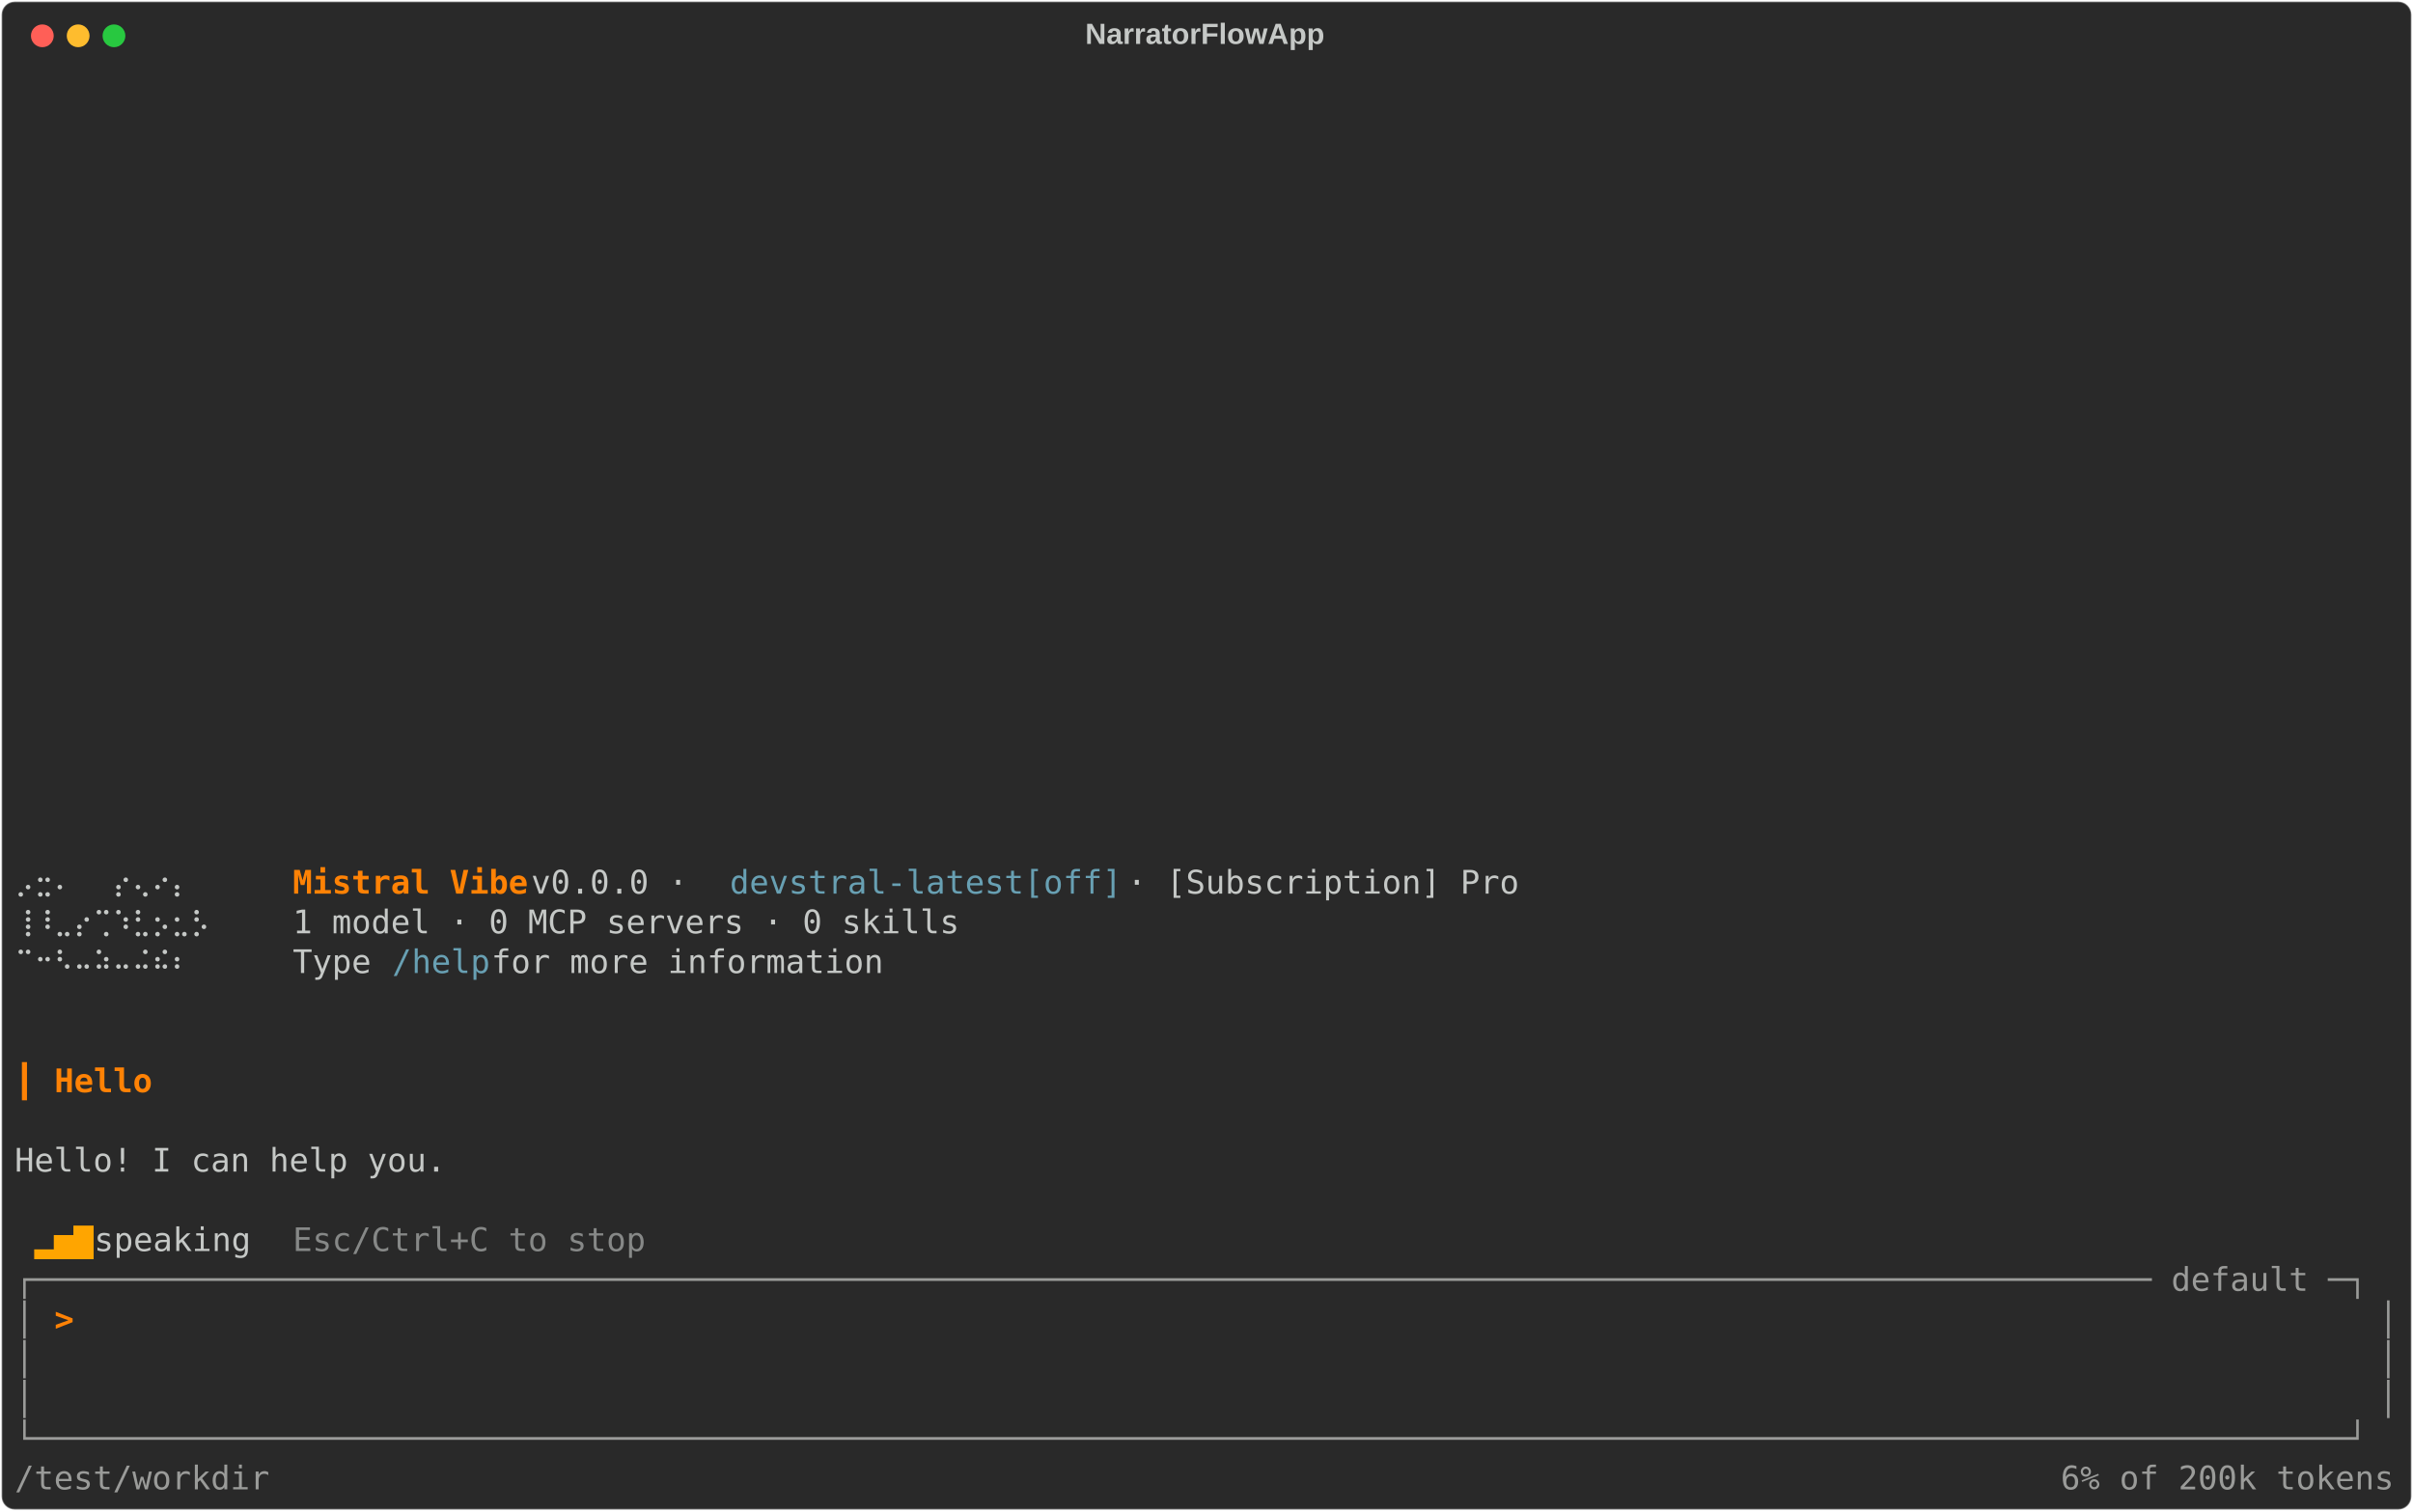
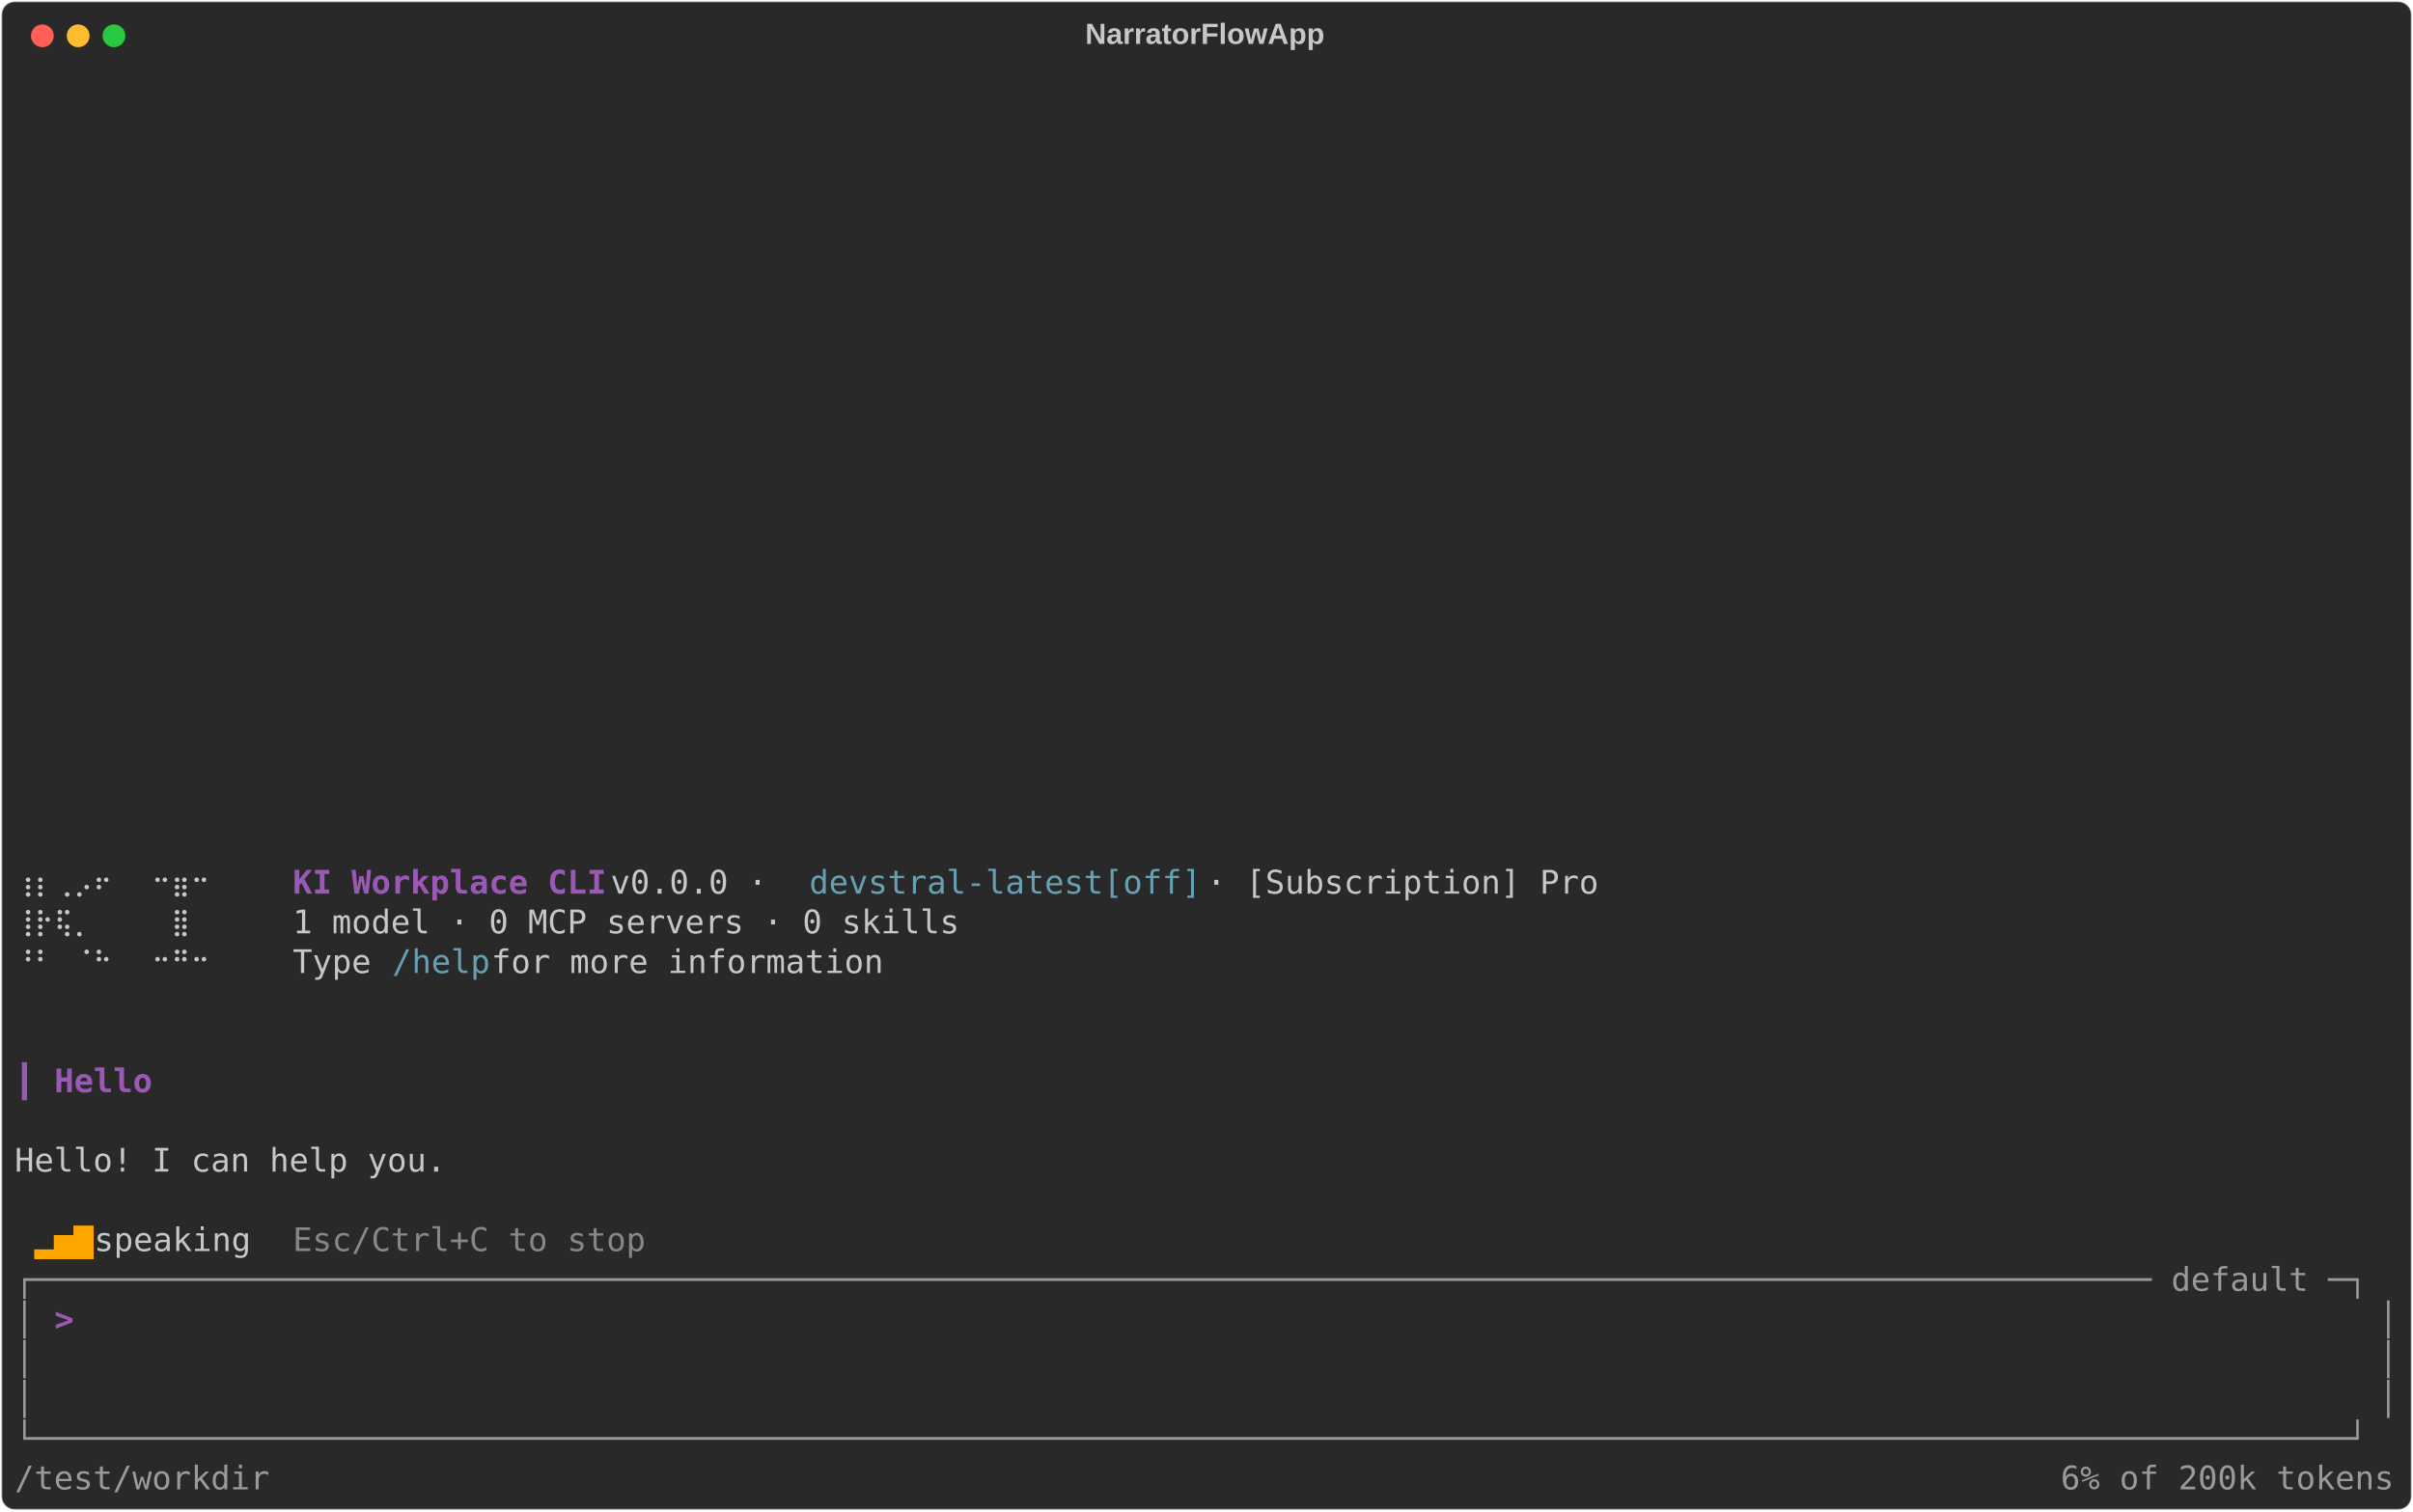
<svg xmlns="http://www.w3.org/2000/svg" class="rich-terminal" viewBox="0 0 1482 928.4">
  <style>

    @font-face {
        font-family: "Fira Code";
        src: local("FiraCode-Regular"),
                url("https://cdnjs.cloudflare.com/ajax/libs/firacode/6.2.0/woff2/FiraCode-Regular.woff2") format("woff2"),
                url("https://cdnjs.cloudflare.com/ajax/libs/firacode/6.2.0/woff/FiraCode-Regular.woff") format("woff");
        font-style: normal;
        font-weight: 400;
    }
    @font-face {
        font-family: "Fira Code";
        src: local("FiraCode-Bold"),
                url("https://cdnjs.cloudflare.com/ajax/libs/firacode/6.2.0/woff2/FiraCode-Bold.woff2") format("woff2"),
                url("https://cdnjs.cloudflare.com/ajax/libs/firacode/6.2.0/woff/FiraCode-Bold.woff") format("woff");
        font-style: bold;
        font-weight: 700;
    }

    .terminal-matrix {
        font-family: Fira Code, monospace;
        font-size: 20px;
        line-height: 24.4px;
        font-variant-east-asian: full-width;
    }

    .terminal-title {
        font-size: 18px;
        font-weight: bold;
        font-family: arial;
    }

    .terminal-r1 { fill: #c5c8c6 }
- .terminal-r2 { fill: #ff8205;font-weight: bold }
+ .terminal-r2 { fill: #9b59b6;font-weight: bold }
.terminal-r3 { fill: #68a0b3 }
- .terminal-r4 { fill: #ff8205 }
+ .terminal-r4 { fill: #9b59b6 }
.terminal-r5 { fill: #ffa500;font-weight: bold }
.terminal-r6 { fill: #868887 }
.terminal-r7 { fill: #9a9b99 }
    </style>
  <defs>
    <clipPath id="terminal-clip-terminal">
      <rect x="0" y="0" width="1463.0" height="877.4" />
    </clipPath>
    <clipPath id="terminal-line-0">
      <rect x="0" y="1.5" width="1464" height="24.65" />
    </clipPath>
    <clipPath id="terminal-line-1">
      <rect x="0" y="25.9" width="1464" height="24.65" />
    </clipPath>
    <clipPath id="terminal-line-2">
      <rect x="0" y="50.3" width="1464" height="24.65" />
    </clipPath>
    <clipPath id="terminal-line-3">
      <rect x="0" y="74.7" width="1464" height="24.65" />
    </clipPath>
    <clipPath id="terminal-line-4">
      <rect x="0" y="99.1" width="1464" height="24.65" />
    </clipPath>
    <clipPath id="terminal-line-5">
      <rect x="0" y="123.5" width="1464" height="24.65" />
    </clipPath>
    <clipPath id="terminal-line-6">
      <rect x="0" y="147.9" width="1464" height="24.65" />
    </clipPath>
    <clipPath id="terminal-line-7">
      <rect x="0" y="172.3" width="1464" height="24.65" />
    </clipPath>
    <clipPath id="terminal-line-8">
      <rect x="0" y="196.7" width="1464" height="24.65" />
    </clipPath>
    <clipPath id="terminal-line-9">
      <rect x="0" y="221.1" width="1464" height="24.65" />
    </clipPath>
    <clipPath id="terminal-line-10">
      <rect x="0" y="245.5" width="1464" height="24.65" />
    </clipPath>
    <clipPath id="terminal-line-11">
      <rect x="0" y="269.9" width="1464" height="24.65" />
    </clipPath>
    <clipPath id="terminal-line-12">
      <rect x="0" y="294.3" width="1464" height="24.65" />
    </clipPath>
    <clipPath id="terminal-line-13">
      <rect x="0" y="318.7" width="1464" height="24.65" />
    </clipPath>
    <clipPath id="terminal-line-14">
      <rect x="0" y="343.1" width="1464" height="24.65" />
    </clipPath>
    <clipPath id="terminal-line-15">
      <rect x="0" y="367.5" width="1464" height="24.65" />
    </clipPath>
    <clipPath id="terminal-line-16">
      <rect x="0" y="391.9" width="1464" height="24.65" />
    </clipPath>
    <clipPath id="terminal-line-17">
      <rect x="0" y="416.3" width="1464" height="24.65" />
    </clipPath>
    <clipPath id="terminal-line-18">
      <rect x="0" y="440.7" width="1464" height="24.65" />
    </clipPath>
    <clipPath id="terminal-line-19">
      <rect x="0" y="465.1" width="1464" height="24.65" />
    </clipPath>
    <clipPath id="terminal-line-20">
      <rect x="0" y="489.5" width="1464" height="24.65" />
    </clipPath>
    <clipPath id="terminal-line-21">
      <rect x="0" y="513.9" width="1464" height="24.65" />
    </clipPath>
    <clipPath id="terminal-line-22">
      <rect x="0" y="538.3" width="1464" height="24.65" />
    </clipPath>
    <clipPath id="terminal-line-23">
      <rect x="0" y="562.7" width="1464" height="24.65" />
    </clipPath>
    <clipPath id="terminal-line-24">
      <rect x="0" y="587.1" width="1464" height="24.65" />
    </clipPath>
    <clipPath id="terminal-line-25">
      <rect x="0" y="611.5" width="1464" height="24.65" />
    </clipPath>
    <clipPath id="terminal-line-26">
      <rect x="0" y="635.9" width="1464" height="24.65" />
    </clipPath>
    <clipPath id="terminal-line-27">
      <rect x="0" y="660.3" width="1464" height="24.65" />
    </clipPath>
    <clipPath id="terminal-line-28">
      <rect x="0" y="684.7" width="1464" height="24.65" />
    </clipPath>
    <clipPath id="terminal-line-29">
      <rect x="0" y="709.1" width="1464" height="24.65" />
    </clipPath>
    <clipPath id="terminal-line-30">
      <rect x="0" y="733.5" width="1464" height="24.65" />
    </clipPath>
    <clipPath id="terminal-line-31">
      <rect x="0" y="757.9" width="1464" height="24.65" />
    </clipPath>
    <clipPath id="terminal-line-32">
      <rect x="0" y="782.3" width="1464" height="24.65" />
    </clipPath>
    <clipPath id="terminal-line-33">
      <rect x="0" y="806.7" width="1464" height="24.65" />
    </clipPath>
    <clipPath id="terminal-line-34">
      <rect x="0" y="831.1" width="1464" height="24.65" />
    </clipPath>
  </defs>
  <rect fill="#292929" stroke="rgba(255,255,255,0.35)" stroke-width="1" x="1" y="1" width="1480" height="926.4" rx="8" />
  <text class="terminal-title" fill="#c5c8c6" text-anchor="middle" x="740" y="27">NarratorFlowApp</text>
  <g transform="translate(26,22)">
    <circle cx="0" cy="0" r="7" fill="#ff5f57" />
    <circle cx="22" cy="0" r="7" fill="#febc2e" />
    <circle cx="44" cy="0" r="7" fill="#28c840" />
  </g>
  <g transform="translate(9, 41)" clip-path="url(#terminal-clip-terminal)">
    <g class="terminal-matrix">
      <text class="terminal-r1" x="1464" y="20" textLength="12.2" clip-path="url(#terminal-line-0)">
</text>
      <text class="terminal-r1" x="1464" y="44.4" textLength="12.2" clip-path="url(#terminal-line-1)">
</text>
      <text class="terminal-r1" x="1464" y="68.8" textLength="12.2" clip-path="url(#terminal-line-2)">
</text>
      <text class="terminal-r1" x="1464" y="93.2" textLength="12.2" clip-path="url(#terminal-line-3)">
</text>
      <text class="terminal-r1" x="1464" y="117.6" textLength="12.2" clip-path="url(#terminal-line-4)">
</text>
      <text class="terminal-r1" x="1464" y="142" textLength="12.2" clip-path="url(#terminal-line-5)">
</text>
      <text class="terminal-r1" x="1464" y="166.4" textLength="12.2" clip-path="url(#terminal-line-6)">
</text>
      <text class="terminal-r1" x="1464" y="190.8" textLength="12.2" clip-path="url(#terminal-line-7)">
</text>
      <text class="terminal-r1" x="1464" y="215.2" textLength="12.2" clip-path="url(#terminal-line-8)">
</text>
      <text class="terminal-r1" x="1464" y="239.6" textLength="12.2" clip-path="url(#terminal-line-9)">
</text>
      <text class="terminal-r1" x="1464" y="264" textLength="12.2" clip-path="url(#terminal-line-10)">
</text>
      <text class="terminal-r1" x="1464" y="288.4" textLength="12.2" clip-path="url(#terminal-line-11)">
</text>
      <text class="terminal-r1" x="1464" y="312.8" textLength="12.2" clip-path="url(#terminal-line-12)">
</text>
      <text class="terminal-r1" x="1464" y="337.2" textLength="12.2" clip-path="url(#terminal-line-13)">
</text>
      <text class="terminal-r1" x="1464" y="361.6" textLength="12.2" clip-path="url(#terminal-line-14)">
</text>
      <text class="terminal-r1" x="1464" y="386" textLength="12.2" clip-path="url(#terminal-line-15)">
</text>
      <text class="terminal-r1" x="1464" y="410.4" textLength="12.2" clip-path="url(#terminal-line-16)">
</text>
      <text class="terminal-r1" x="1464" y="434.8" textLength="12.2" clip-path="url(#terminal-line-17)">
</text>
      <text class="terminal-r1" x="1464" y="459.2" textLength="12.2" clip-path="url(#terminal-line-18)">
</text>
      <text class="terminal-r1" x="1464" y="483.6" textLength="12.2" clip-path="url(#terminal-line-19)">
</text>
-       <text class="terminal-r1" x="0" y="508" textLength="134.2" clip-path="url(#terminal-line-20)">  ⡠⣒⠄  ⡔⢄⠔⡄</text>
-       <text class="terminal-r2" x="170.8" y="508" textLength="146.4" clip-path="url(#terminal-line-20)">Mistral Vibe</text>
-       <text class="terminal-r1" x="317.2" y="508" textLength="122" clip-path="url(#terminal-line-20)"> v0.0.0 · </text>
-       <text class="terminal-r3" x="439.2" y="508" textLength="244" clip-path="url(#terminal-line-20)">devstral-latest[off]</text>
-       <text class="terminal-r1" x="683.2" y="508" textLength="256.2" clip-path="url(#terminal-line-20)"> · [Subscription] Pro</text>
+       <text class="terminal-r1" x="0" y="508" textLength="134.2" clip-path="url(#terminal-line-20)">⢰⡆⢀⡠⠖  ⠒⣶⠒ </text>
+       <text class="terminal-r2" x="170.8" y="508" textLength="195.2" clip-path="url(#terminal-line-20)">KI Workplace CLI</text>
+       <text class="terminal-r1" x="366" y="508" textLength="122" clip-path="url(#terminal-line-20)"> v0.0.0 · </text>
+       <text class="terminal-r3" x="488" y="508" textLength="244" clip-path="url(#terminal-line-20)">devstral-latest[off]</text>
+       <text class="terminal-r1" x="732" y="508" textLength="256.2" clip-path="url(#terminal-line-20)"> · [Subscription] Pro</text>
      <text class="terminal-r1" x="1464" y="508" textLength="12.2" clip-path="url(#terminal-line-20)">
</text>
-       <text class="terminal-r1" x="0" y="532.4" textLength="134.2" clip-path="url(#terminal-line-21)"> ⢸⠸⣀⡔⢉⠱⣃⡢⣂⡣</text>
+       <text class="terminal-r1" x="0" y="532.4" textLength="134.2" clip-path="url(#terminal-line-21)">⢸⡗⢯⡀    ⣿  </text>
      <text class="terminal-r1" x="170.8" y="532.4" textLength="414.8" clip-path="url(#terminal-line-21)">1 model · 0 MCP servers · 0 skills</text>
      <text class="terminal-r1" x="1464" y="532.4" textLength="12.2" clip-path="url(#terminal-line-21)">
</text>
-       <text class="terminal-r1" x="0" y="556.8" textLength="134.2" clip-path="url(#terminal-line-22)">  ⠉⠒⠣⠤⠵⠤⠬⠮⠆</text>
+       <text class="terminal-r1" x="0" y="556.8" textLength="134.2" clip-path="url(#terminal-line-22)">⠘⠃ ⠈⠓  ⠒⠛⠒ </text>
      <text class="terminal-r1" x="170.8" y="556.8" textLength="61" clip-path="url(#terminal-line-22)">Type </text>
      <text class="terminal-r3" x="231.8" y="556.8" textLength="61" clip-path="url(#terminal-line-22)">/help</text>
      <text class="terminal-r1" x="292.8" y="556.8" textLength="256.2" clip-path="url(#terminal-line-22)"> for more information</text>
      <text class="terminal-r1" x="1464" y="556.8" textLength="12.2" clip-path="url(#terminal-line-22)">
</text>
      <text class="terminal-r1" x="1464" y="581.2" textLength="12.2" clip-path="url(#terminal-line-23)">
</text>
      <text class="terminal-r1" x="1464" y="605.6" textLength="12.2" clip-path="url(#terminal-line-24)">
</text>
      <text class="terminal-r4" x="0" y="630" textLength="12.2" clip-path="url(#terminal-line-25)">┃</text>
      <text class="terminal-r2" x="24.4" y="630" textLength="61" clip-path="url(#terminal-line-25)">Hello</text>
      <text class="terminal-r1" x="1464" y="630" textLength="12.2" clip-path="url(#terminal-line-25)">
</text>
      <text class="terminal-r1" x="1464" y="654.4" textLength="12.2" clip-path="url(#terminal-line-26)">
</text>
      <text class="terminal-r1" x="0" y="678.8" textLength="268.4" clip-path="url(#terminal-line-27)">Hello! I can help you.</text>
      <text class="terminal-r1" x="1464" y="678.8" textLength="12.2" clip-path="url(#terminal-line-27)">
</text>
      <text class="terminal-r1" x="1464" y="703.2" textLength="12.2" clip-path="url(#terminal-line-28)">
</text>
      <text class="terminal-r5" x="12.2" y="727.6" textLength="36.6" clip-path="url(#terminal-line-29)">▂▅▇</text>
      <text class="terminal-r1" x="48.8" y="727.6" textLength="122" clip-path="url(#terminal-line-29)"> speaking </text>
      <text class="terminal-r6" x="170.8" y="727.6" textLength="219.6" clip-path="url(#terminal-line-29)">Esc/Ctrl+C to stop</text>
      <text class="terminal-r1" x="1464" y="727.6" textLength="12.2" clip-path="url(#terminal-line-29)">
</text>
      <text class="terminal-r7" x="0" y="752" textLength="1464" clip-path="url(#terminal-line-30)">┌──────────────────────────────────────────────────────────────────────────────────────────────────────────── default ─┐</text>
      <text class="terminal-r1" x="1464" y="752" textLength="12.2" clip-path="url(#terminal-line-30)">
</text>
      <text class="terminal-r7" x="0" y="776.4" textLength="12.2" clip-path="url(#terminal-line-31)">│</text>
      <text class="terminal-r2" x="24.4" y="776.4" textLength="12.2" clip-path="url(#terminal-line-31)">&gt;</text>
      <text class="terminal-r7" x="1451.8" y="776.4" textLength="12.2" clip-path="url(#terminal-line-31)">│</text>
      <text class="terminal-r1" x="1464" y="776.4" textLength="12.2" clip-path="url(#terminal-line-31)">
</text>
      <text class="terminal-r7" x="0" y="800.8" textLength="12.2" clip-path="url(#terminal-line-32)">│</text>
      <text class="terminal-r7" x="1451.8" y="800.8" textLength="12.2" clip-path="url(#terminal-line-32)">│</text>
      <text class="terminal-r1" x="1464" y="800.8" textLength="12.2" clip-path="url(#terminal-line-32)">
</text>
      <text class="terminal-r7" x="0" y="825.2" textLength="12.2" clip-path="url(#terminal-line-33)">│</text>
      <text class="terminal-r7" x="1451.8" y="825.2" textLength="12.2" clip-path="url(#terminal-line-33)">│</text>
      <text class="terminal-r1" x="1464" y="825.2" textLength="12.2" clip-path="url(#terminal-line-33)">
</text>
      <text class="terminal-r7" x="0" y="849.6" textLength="1464" clip-path="url(#terminal-line-34)">└──────────────────────────────────────────────────────────────────────────────────────────────────────────────────────┘</text>
      <text class="terminal-r1" x="1464" y="849.6" textLength="12.2" clip-path="url(#terminal-line-34)">
</text>
      <text class="terminal-r7" x="0" y="874" textLength="158.6" clip-path="url(#terminal-line-35)">/test/workdir</text>
      <text class="terminal-r7" x="1256.6" y="874" textLength="207.4" clip-path="url(#terminal-line-35)">6% of 200k tokens</text>
    </g>
  </g>
</svg>
